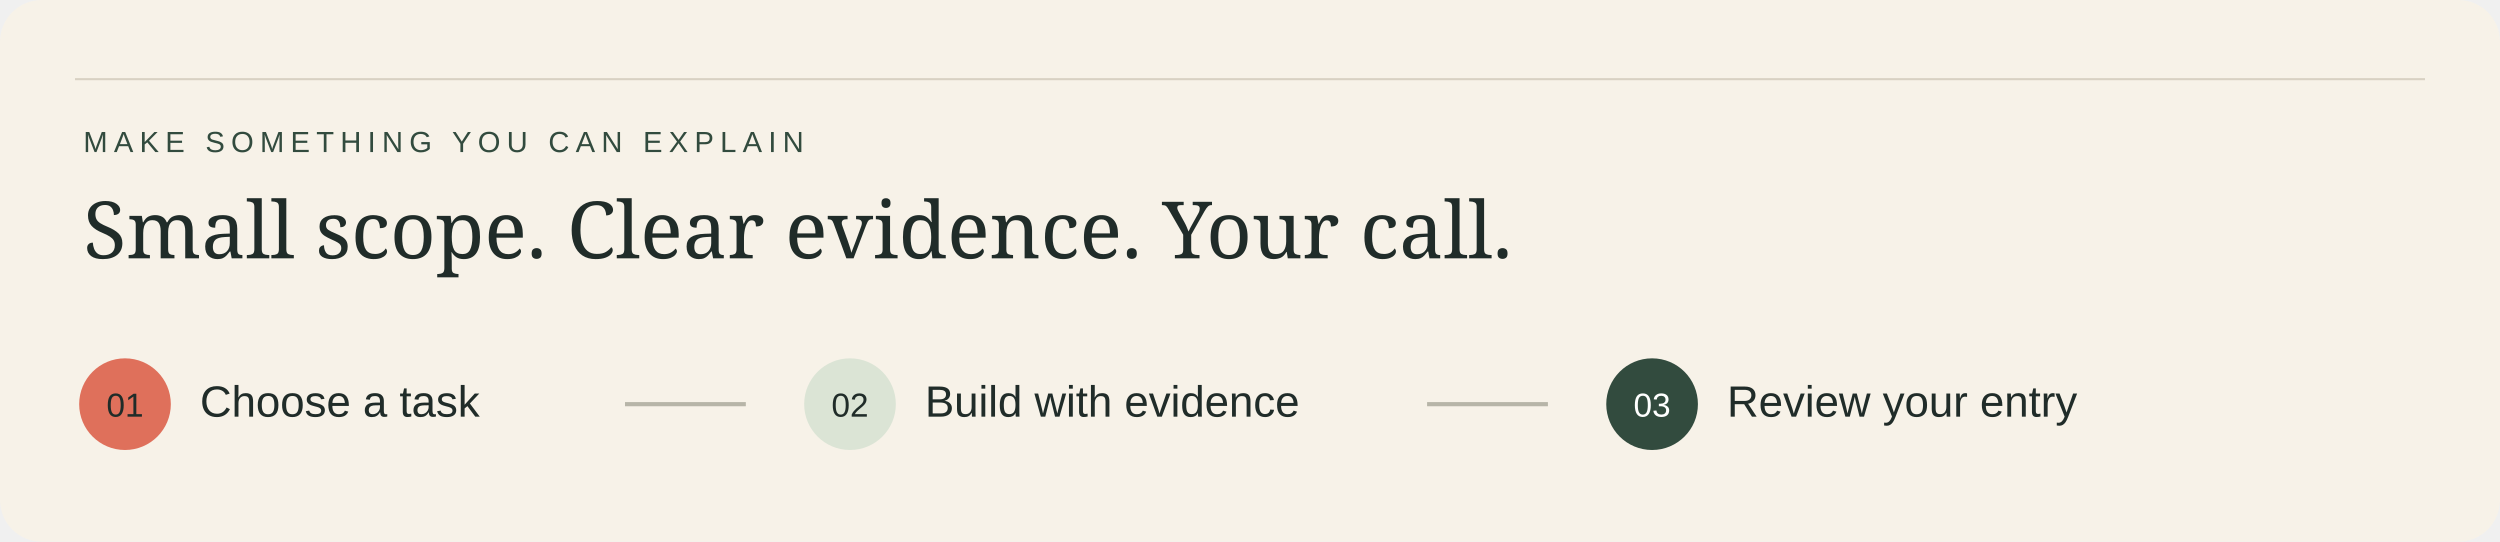
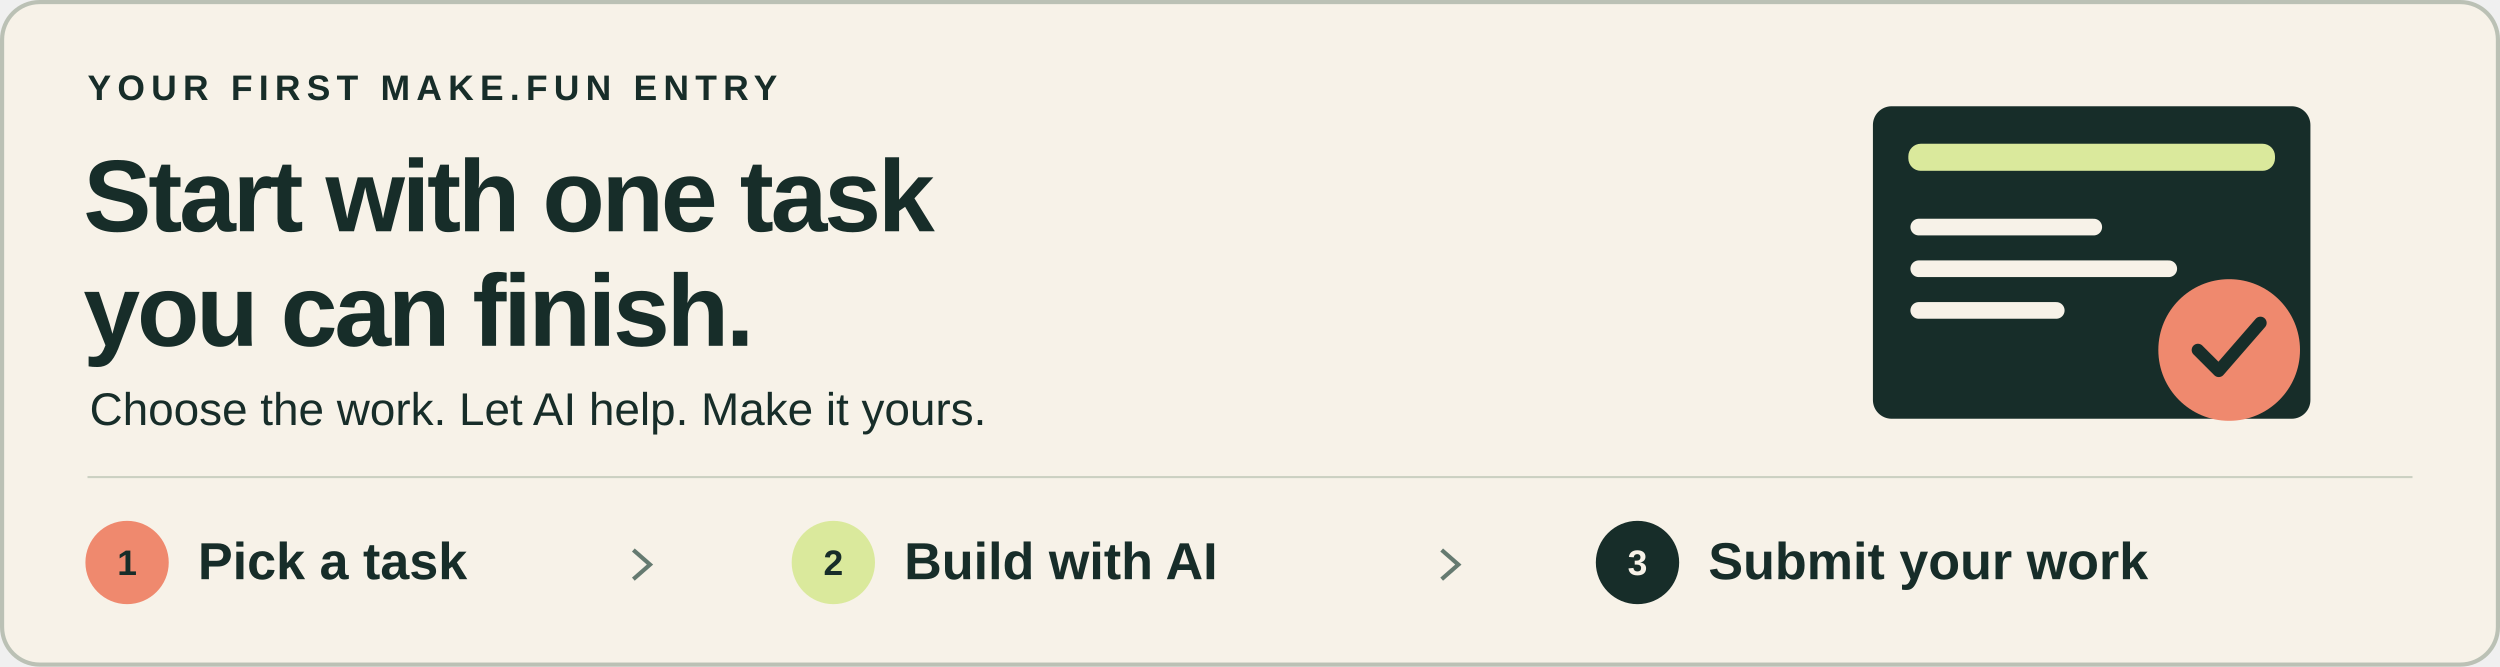
- <svg xmlns="http://www.w3.org/2000/svg" width="1200" height="260" viewBox="0 0 1200 260" role="img" aria-labelledby="title desc">
-   <rect width="1200" height="260" rx="20" fill="#f7f2e8" />
-   <path d="M36 38H1164" stroke="#d8d1c3" />
-   <text x="40" y="73" fill="#324b3e" font-family="Arial, sans-serif" font-size="14" letter-spacing="3">MAKE SOMETHING YOU CAN EXPLAIN</text>
-   <text x="40" y="124" fill="#202c29" font-family="Georgia, serif" font-size="38">Small scope. Clear evidence. Your call.</text>
-   <g font-family="Arial, sans-serif">
-     <circle cx="60" cy="194" r="22" fill="#df705b" />
-     <text x="60" y="200" text-anchor="middle" fill="#202c29" font-size="16">01</text>
-     <text x="96" y="200" fill="#202c29" font-size="21">Choose a task</text>
-     <path d="M300 194H358" stroke="#b7b5a8" stroke-width="2" />
-     <circle cx="408" cy="194" r="22" fill="#dbe4d5" />
-     <text x="408" y="200" text-anchor="middle" fill="#202c29" font-size="16">02</text>
-     <text x="444" y="200" fill="#202c29" font-size="21">Build with evidence</text>
-     <path d="M685 194H743" stroke="#b7b5a8" stroke-width="2" />
-     <circle cx="793" cy="194" r="22" fill="#324b3e" />
-     <text x="793" y="200" text-anchor="middle" fill="#ffffff" font-size="16">03</text>
-     <text x="829" y="200" fill="#202c29" font-size="21">Review your entry</text>
+ <svg xmlns="http://www.w3.org/2000/svg" width="1200" height="320" viewBox="0 0 1200 320" role="img" aria-labelledby="title desc">
+   <rect x="1" y="1" width="1198" height="318" rx="18" fill="#f7f2e8" stroke="#bbc1b5" stroke-width="2" />
+   <g font-family="Arial, Helvetica, sans-serif" fill="#172d29">
+     <text x="42" y="48" font-size="17" font-weight="700" letter-spacing="3">YOUR FIRST MAKE.FUN ENTRY</text>
+     <text x="40" y="111" font-size="49" font-weight="700" letter-spacing="-1.5">Start with one task</text>
+     <text x="40" y="166" font-size="49" font-weight="700" letter-spacing="-1.5">you can finish.</text>
+     <text x="43" y="204" font-size="22">Choose the work. Let AI help. Make it yours.</text>
+     <path d="M42 229H1158" stroke="#cbd0c2" />
+     <circle cx="61" cy="270" r="20" fill="#ef896e" />
+     <text x="61" y="276" font-size="17" text-anchor="middle" font-weight="700">1</text>
+     <text x="95" y="278" font-size="25" font-weight="700">Pick a task</text>
+     <path d="m304 264 8 7-8 7" fill="none" stroke="#657a70" stroke-width="2" />
+     <circle cx="400" cy="270" r="20" fill="#dae99c" />
+     <text x="400" y="276" font-size="17" text-anchor="middle" font-weight="700">2</text>
+     <text x="434" y="278" font-size="25" font-weight="700">Build with AI</text>
+     <path d="m692 264 8 7-8 7" fill="none" stroke="#657a70" stroke-width="2" />
+     <circle cx="786" cy="270" r="20" fill="#172d29" />
+     <text x="786" y="276" font-size="17" text-anchor="middle" font-weight="700" fill="#f7f2e8">3</text>
+     <text x="820" y="278" font-size="25" font-weight="700">Submit your work</text>
+   </g>
+   <g transform="translate(899 51)">
+     <rect width="210" height="150" rx="9" fill="#172d29" />
+     <rect x="17" y="18" width="176" height="13" rx="6" fill="#dae99c" />
+     <path d="M22 58H106M22 78H142M22 98H88" stroke="#f7f2e8" stroke-width="8" stroke-linecap="round" />
+     <circle cx="171" cy="117" r="34" fill="#ef896e" />
+     <path d="m156 117 10 10 20-23" fill="none" stroke="#172d29" stroke-width="6" stroke-linecap="round" stroke-linejoin="round" />
  </g>
</svg>
